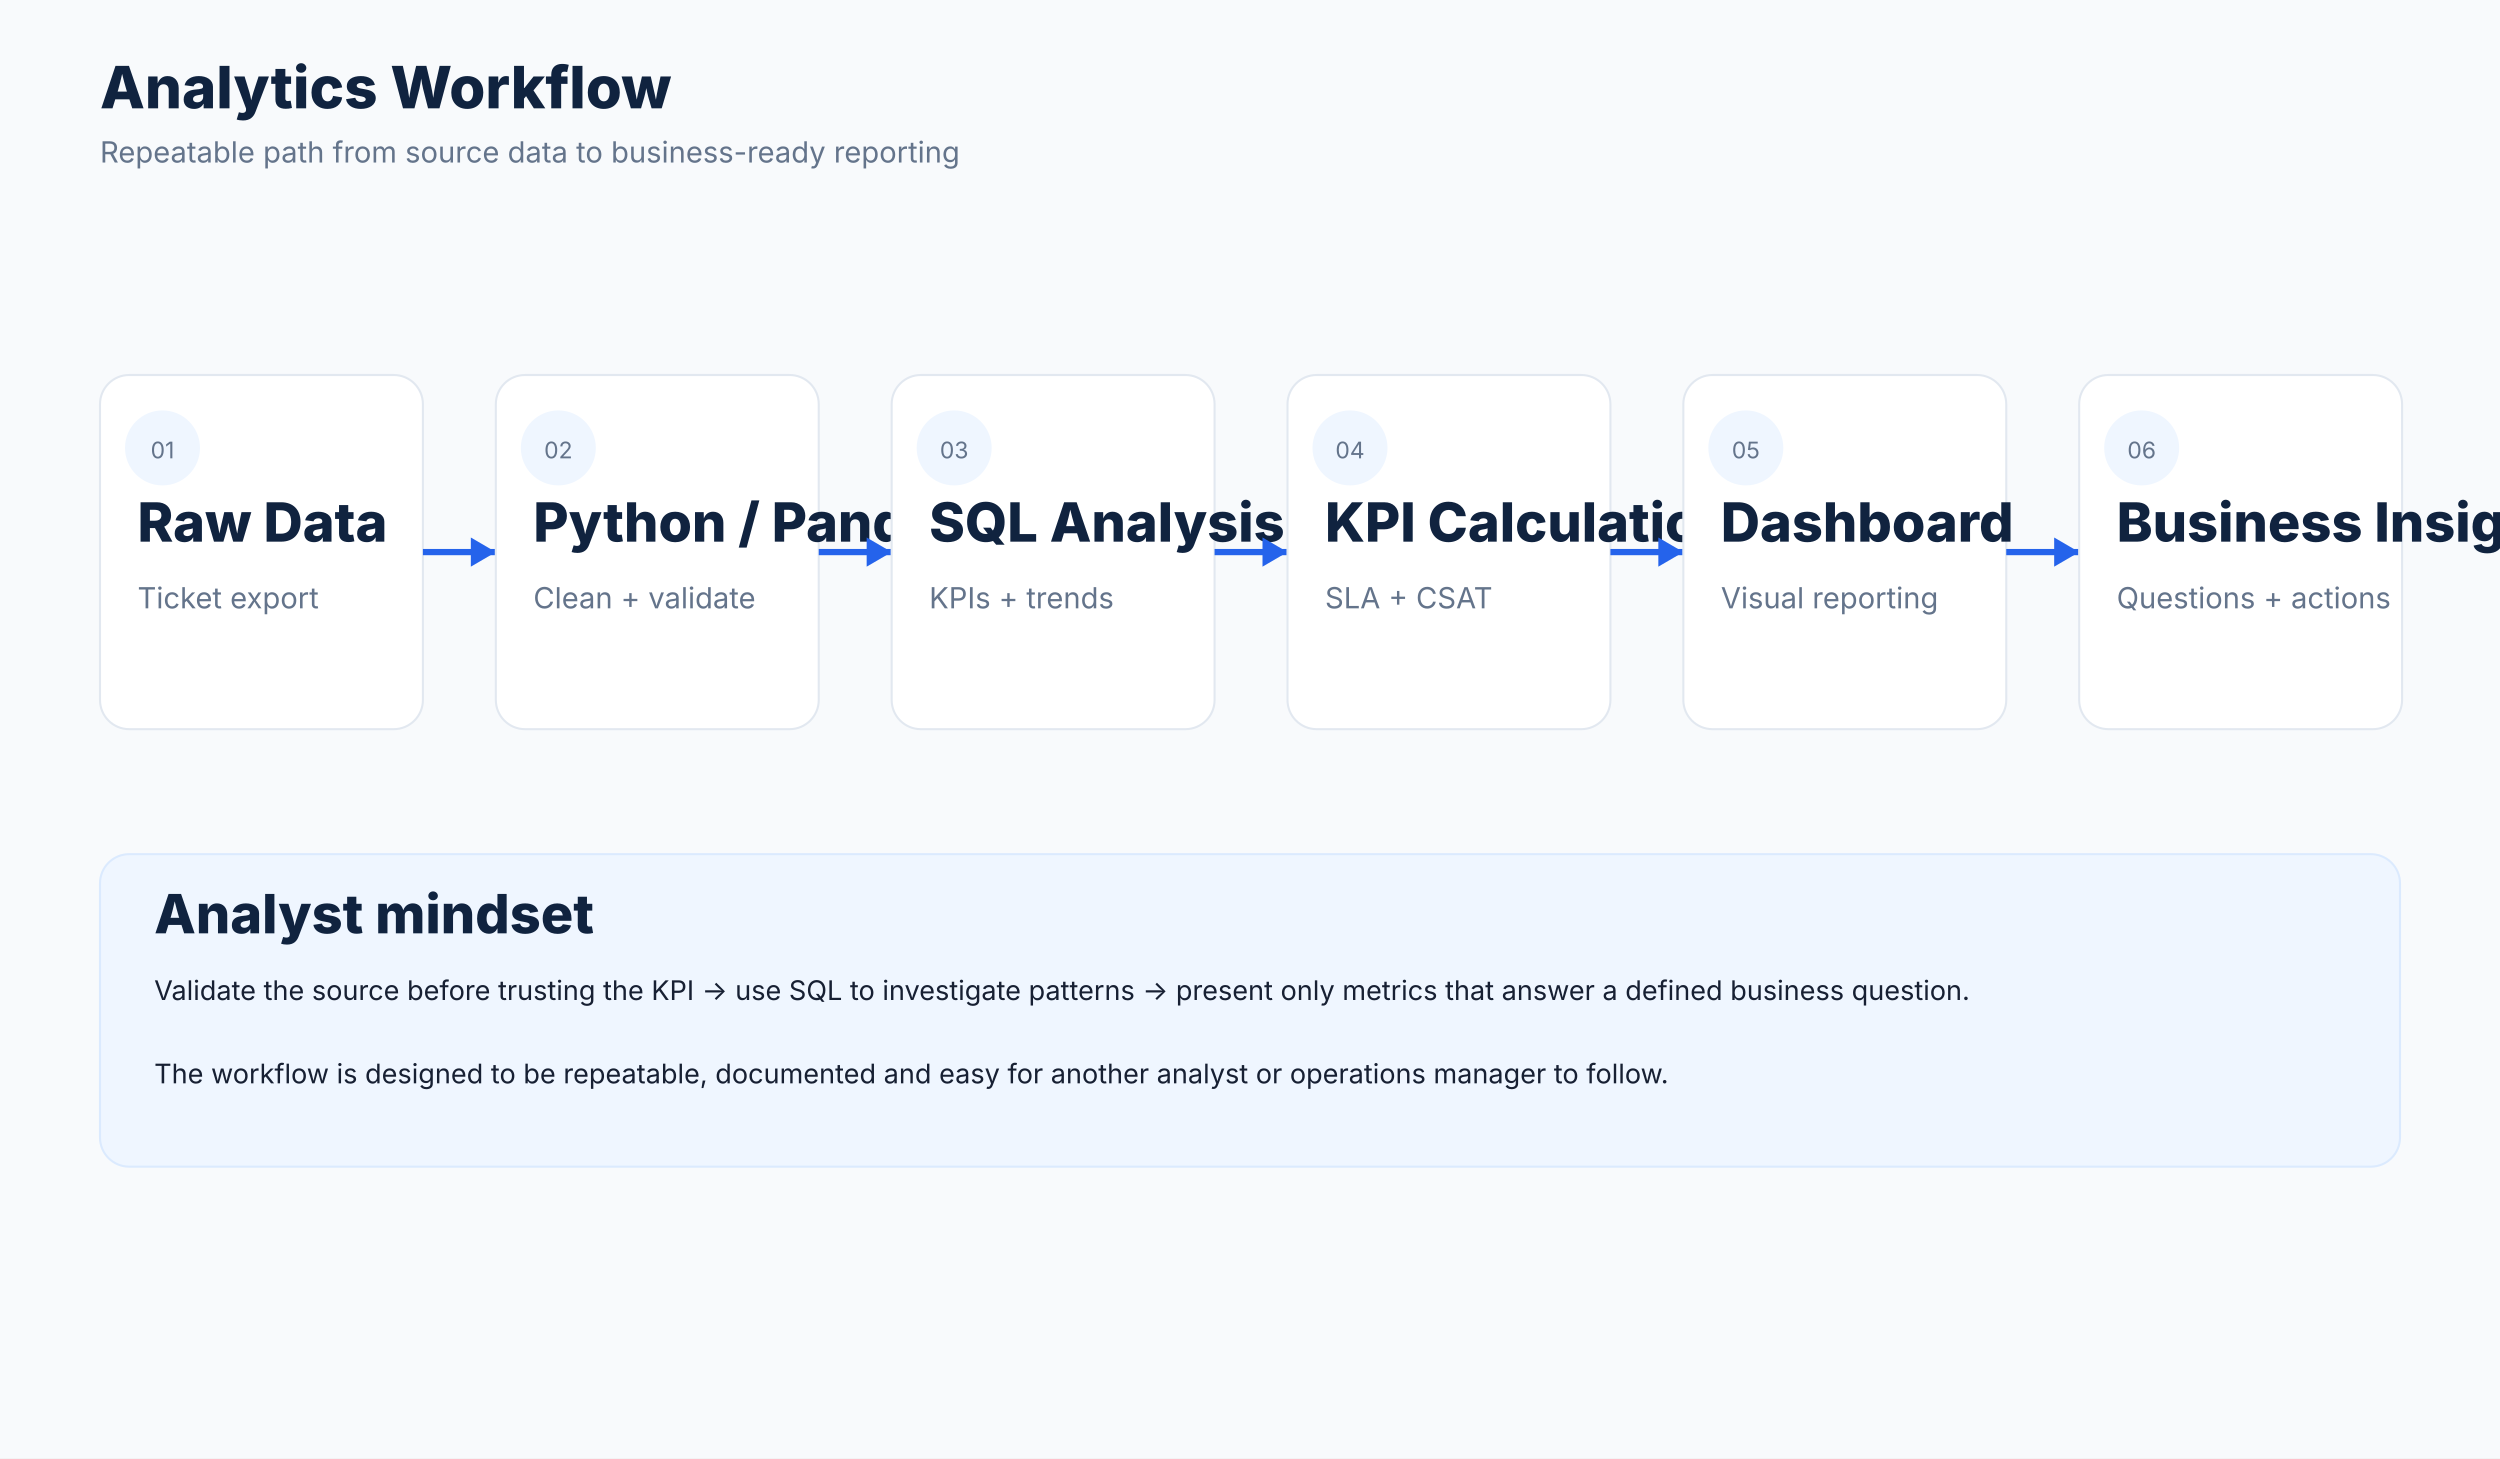
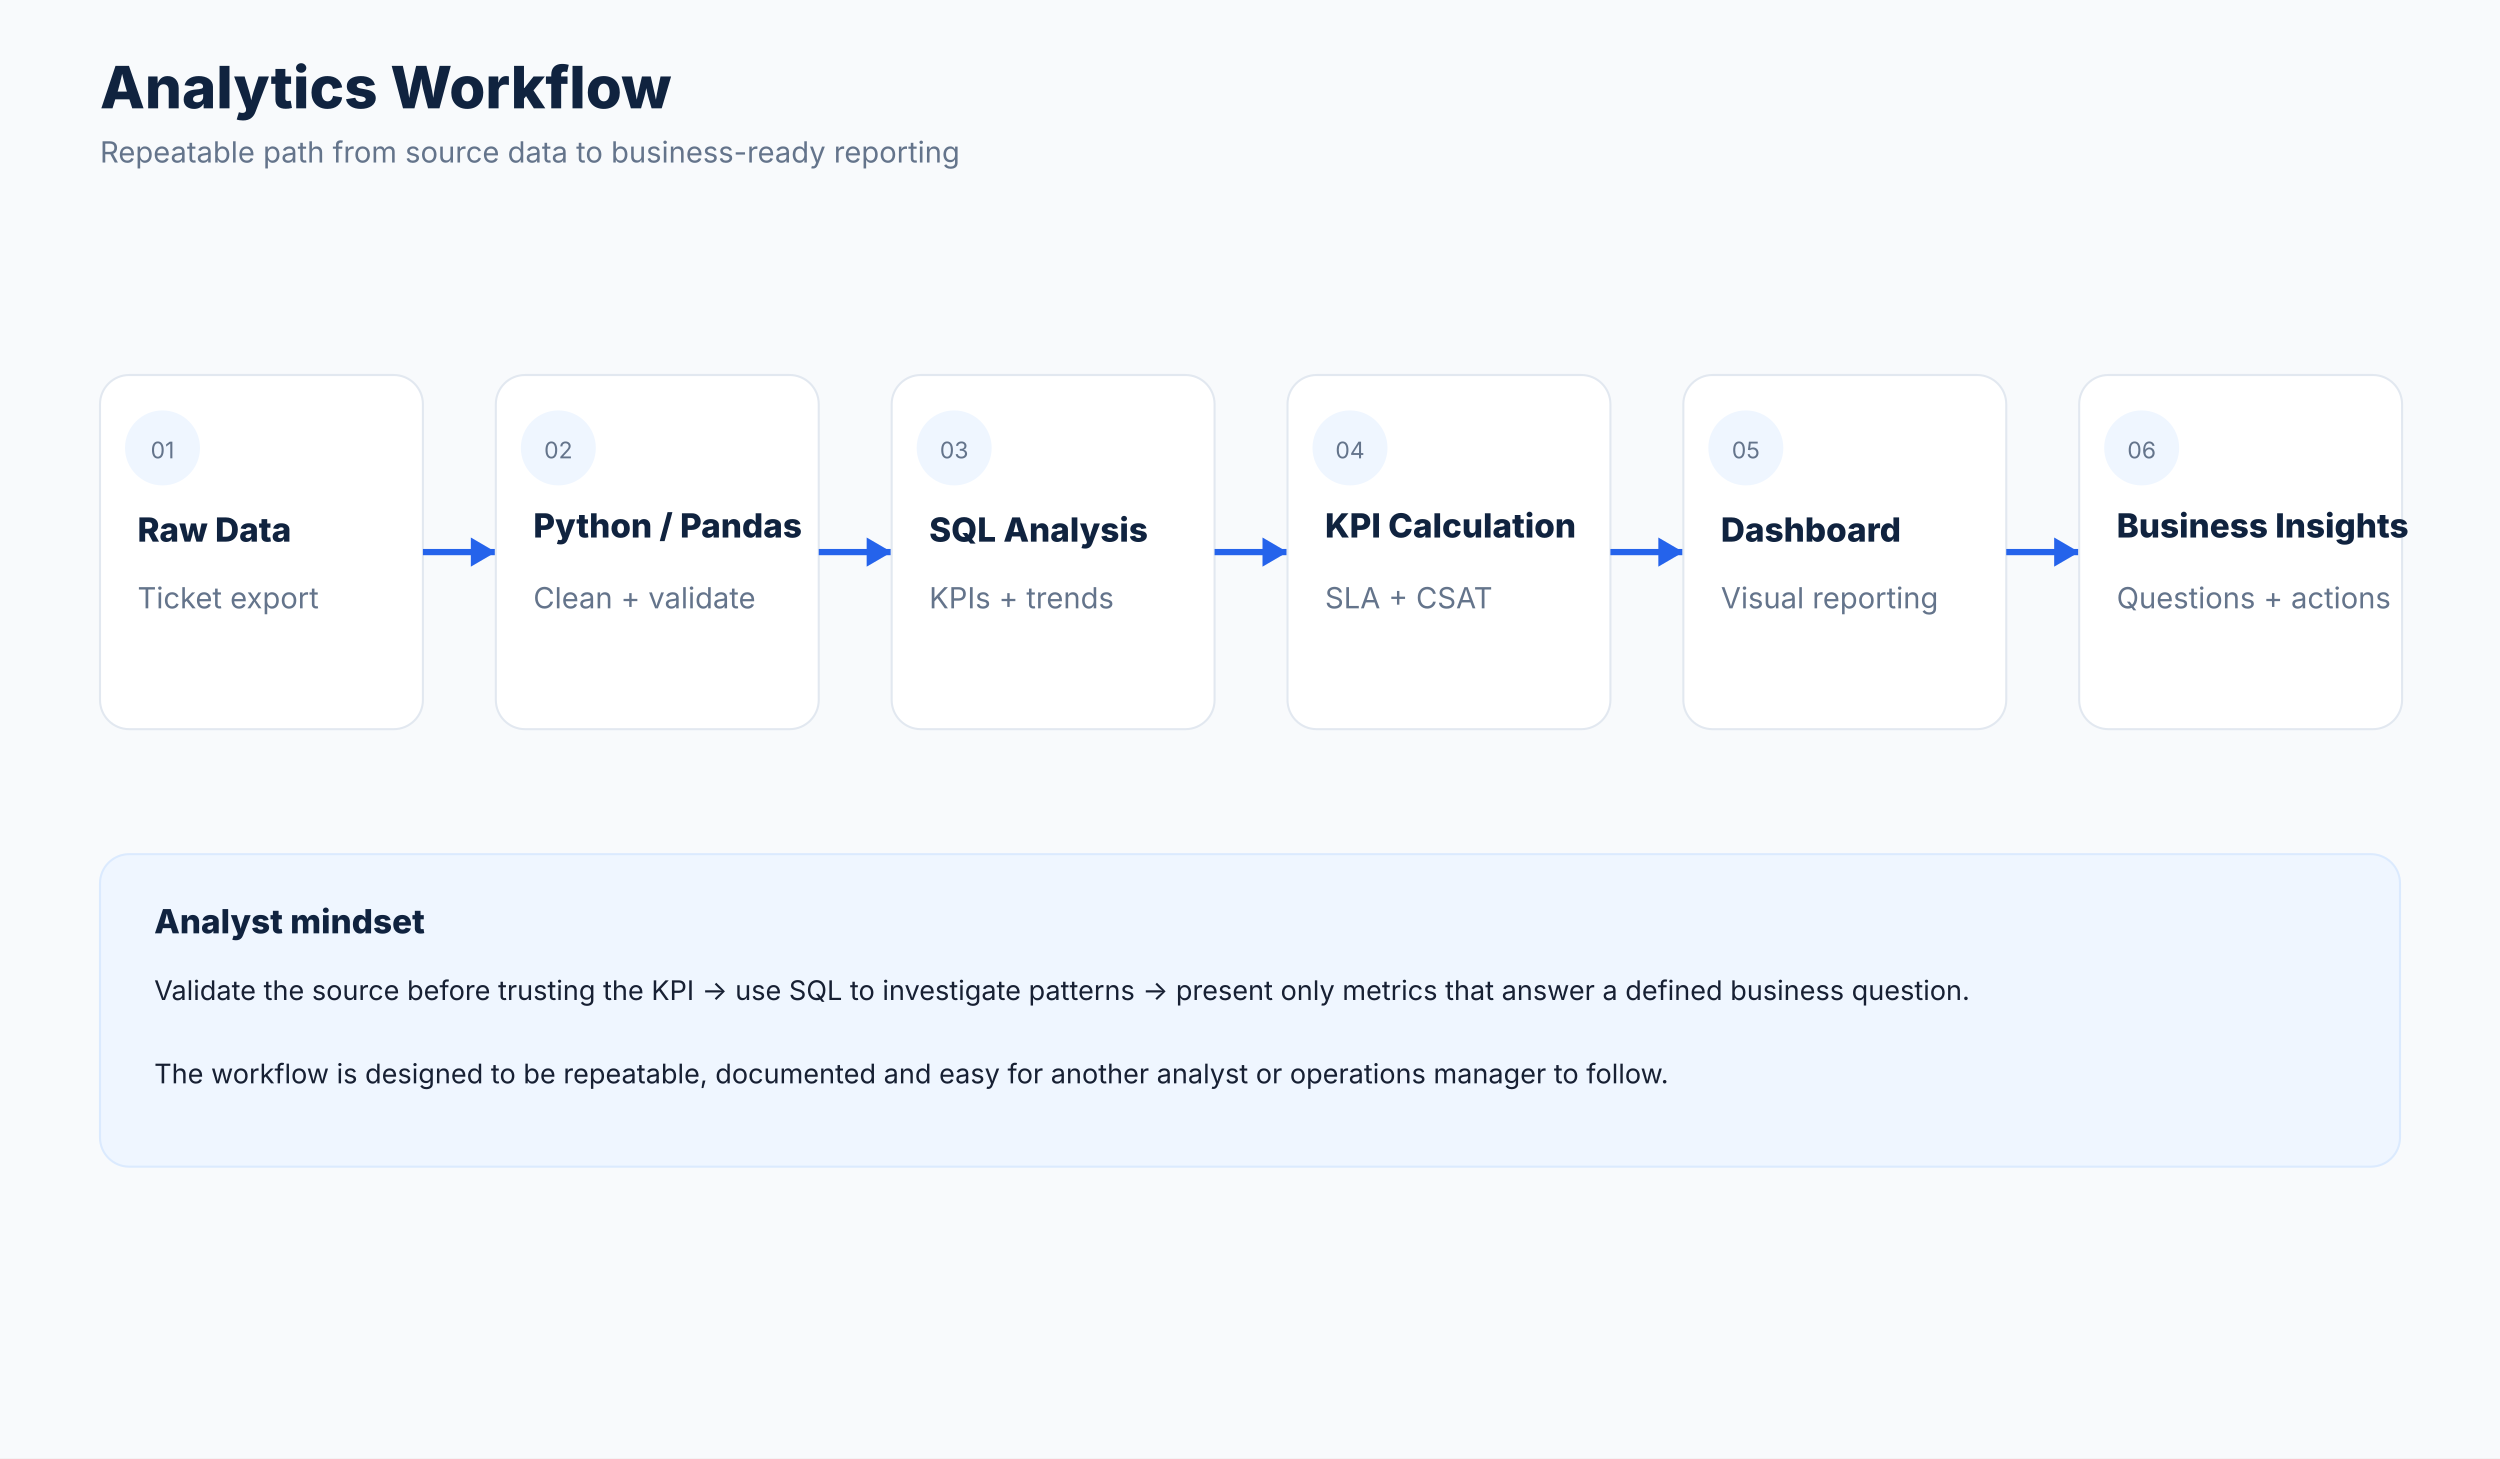
<svg xmlns="http://www.w3.org/2000/svg" width="1200" height="700" viewBox="0 0 1200 700">
  <rect width="1200" height="700" fill="#f8fafc" />
  <style>
text{font-family:Inter,Segoe UI,Arial,sans-serif;fill:#172033} .title{font-size:28px;font-weight:800;fill:#10233f}
.sub{font-size:14px;fill:#64748b}.label{font-size:12px;font-weight:700;fill:#64748b}.value{font-size:26px;font-weight:800;fill:#10233f}
- .card{fill:#fff;stroke:#e2e8f0}.blue{fill:#2563eb}.navy{fill:#10233f}.line{stroke:#e2e8f0}.small{font-size:11px;fill:#64748b}.body{font-size:13px}
+ .card{fill:#fff;stroke:#e2e8f0}.blue{fill:#2563eb}.navy{fill:#10233f}.line{stroke:#e2e8f0}.small{font-size:11px;fill:#64748b}.body{font-size:13px}.section{font-size:16px;font-weight:800;fill:#10233f}.bigvalue{font-size:34px;font-weight:800;fill:#10233f}
</style>
  <text x="48" y="52" class="title">Analytics Workflow</text>
  <text x="48" y="78" class="sub">Repeatable path from source data to business-ready reporting</text>
  <rect x="48" y="180" width="155" height="170" rx="14" class="card" />
  <circle cx="78" cy="215" r="18" fill="#eff6ff" />
  <text x="78" y="220" text-anchor="middle" class="small">01</text>
-   <text x="66" y="260" class="value" font-size="18">Raw Data</text>
+   <text x="66" y="260" class="section">Raw Data</text>
  <text x="66" y="292" class="sub">Ticket export</text>
  <line x1="203" y1="265" x2="238" y2="265" stroke="#2563eb" stroke-width="3" />
  <polygon points="238,265 226,258 226,272" fill="#2563eb" />
  <rect x="238" y="180" width="155" height="170" rx="14" class="card" />
  <circle cx="268" cy="215" r="18" fill="#eff6ff" />
  <text x="268" y="220" text-anchor="middle" class="small">02</text>
-   <text x="256" y="260" class="value" font-size="18">Python / Pandas</text>
+   <text x="256" y="258" class="section">Python / Pandas</text>
  <text x="256" y="292" class="sub">Clean + validate</text>
  <line x1="393" y1="265" x2="428" y2="265" stroke="#2563eb" stroke-width="3" />
  <polygon points="428,265 416,258 416,272" fill="#2563eb" />
  <rect x="428" y="180" width="155" height="170" rx="14" class="card" />
  <circle cx="458" cy="215" r="18" fill="#eff6ff" />
  <text x="458" y="220" text-anchor="middle" class="small">03</text>
-   <text x="446" y="260" class="value" font-size="18">SQL Analysis</text>
+   <text x="446" y="260" class="section">SQL Analysis</text>
  <text x="446" y="292" class="sub">KPIs + trends</text>
  <line x1="583" y1="265" x2="618" y2="265" stroke="#2563eb" stroke-width="3" />
  <polygon points="618,265 606,258 606,272" fill="#2563eb" />
  <rect x="618" y="180" width="155" height="170" rx="14" class="card" />
  <circle cx="648" cy="215" r="18" fill="#eff6ff" />
  <text x="648" y="220" text-anchor="middle" class="small">04</text>
-   <text x="636" y="260" class="value" font-size="18">KPI Calculation</text>
+   <text x="636" y="258" class="section">KPI Calculation</text>
  <text x="636" y="292" class="sub">SLA + CSAT</text>
  <line x1="773" y1="265" x2="808" y2="265" stroke="#2563eb" stroke-width="3" />
  <polygon points="808,265 796,258 796,272" fill="#2563eb" />
  <rect x="808" y="180" width="155" height="170" rx="14" class="card" />
  <circle cx="838" cy="215" r="18" fill="#eff6ff" />
  <text x="838" y="220" text-anchor="middle" class="small">05</text>
-   <text x="826" y="260" class="value" font-size="18">Dashboard</text>
+   <text x="826" y="260" class="section">Dashboard</text>
  <text x="826" y="292" class="sub">Visual reporting</text>
  <line x1="963" y1="265" x2="998" y2="265" stroke="#2563eb" stroke-width="3" />
  <polygon points="998,265 986,258 986,272" fill="#2563eb" />
  <rect x="998" y="180" width="155" height="170" rx="14" class="card" />
  <circle cx="1028" cy="215" r="18" fill="#eff6ff" />
  <text x="1028" y="220" text-anchor="middle" class="small">06</text>
-   <text x="1016" y="260" class="value" font-size="18">Business Insights</text>
+   <text x="1016" y="258" class="section">Business Insights</text>
  <text x="1016" y="292" class="sub">Questions + actions</text>
  <rect x="48" y="410" width="1104" height="150" rx="14" fill="#eff6ff" stroke="#dbeafe" />
-   <text x="74" y="448" class="value" font-size="19">Analyst mindset</text>
+   <text x="74" y="448" class="section">Analyst mindset</text>
  <text x="74" y="480" class="body">Validate the source before trusting the KPI → use SQL to investigate patterns → present only metrics that answer a defined business question.</text>
  <text x="74" y="520" class="body">The workflow is designed to be repeatable, documented and easy for another analyst or operations manager to follow.</text>
</svg>
